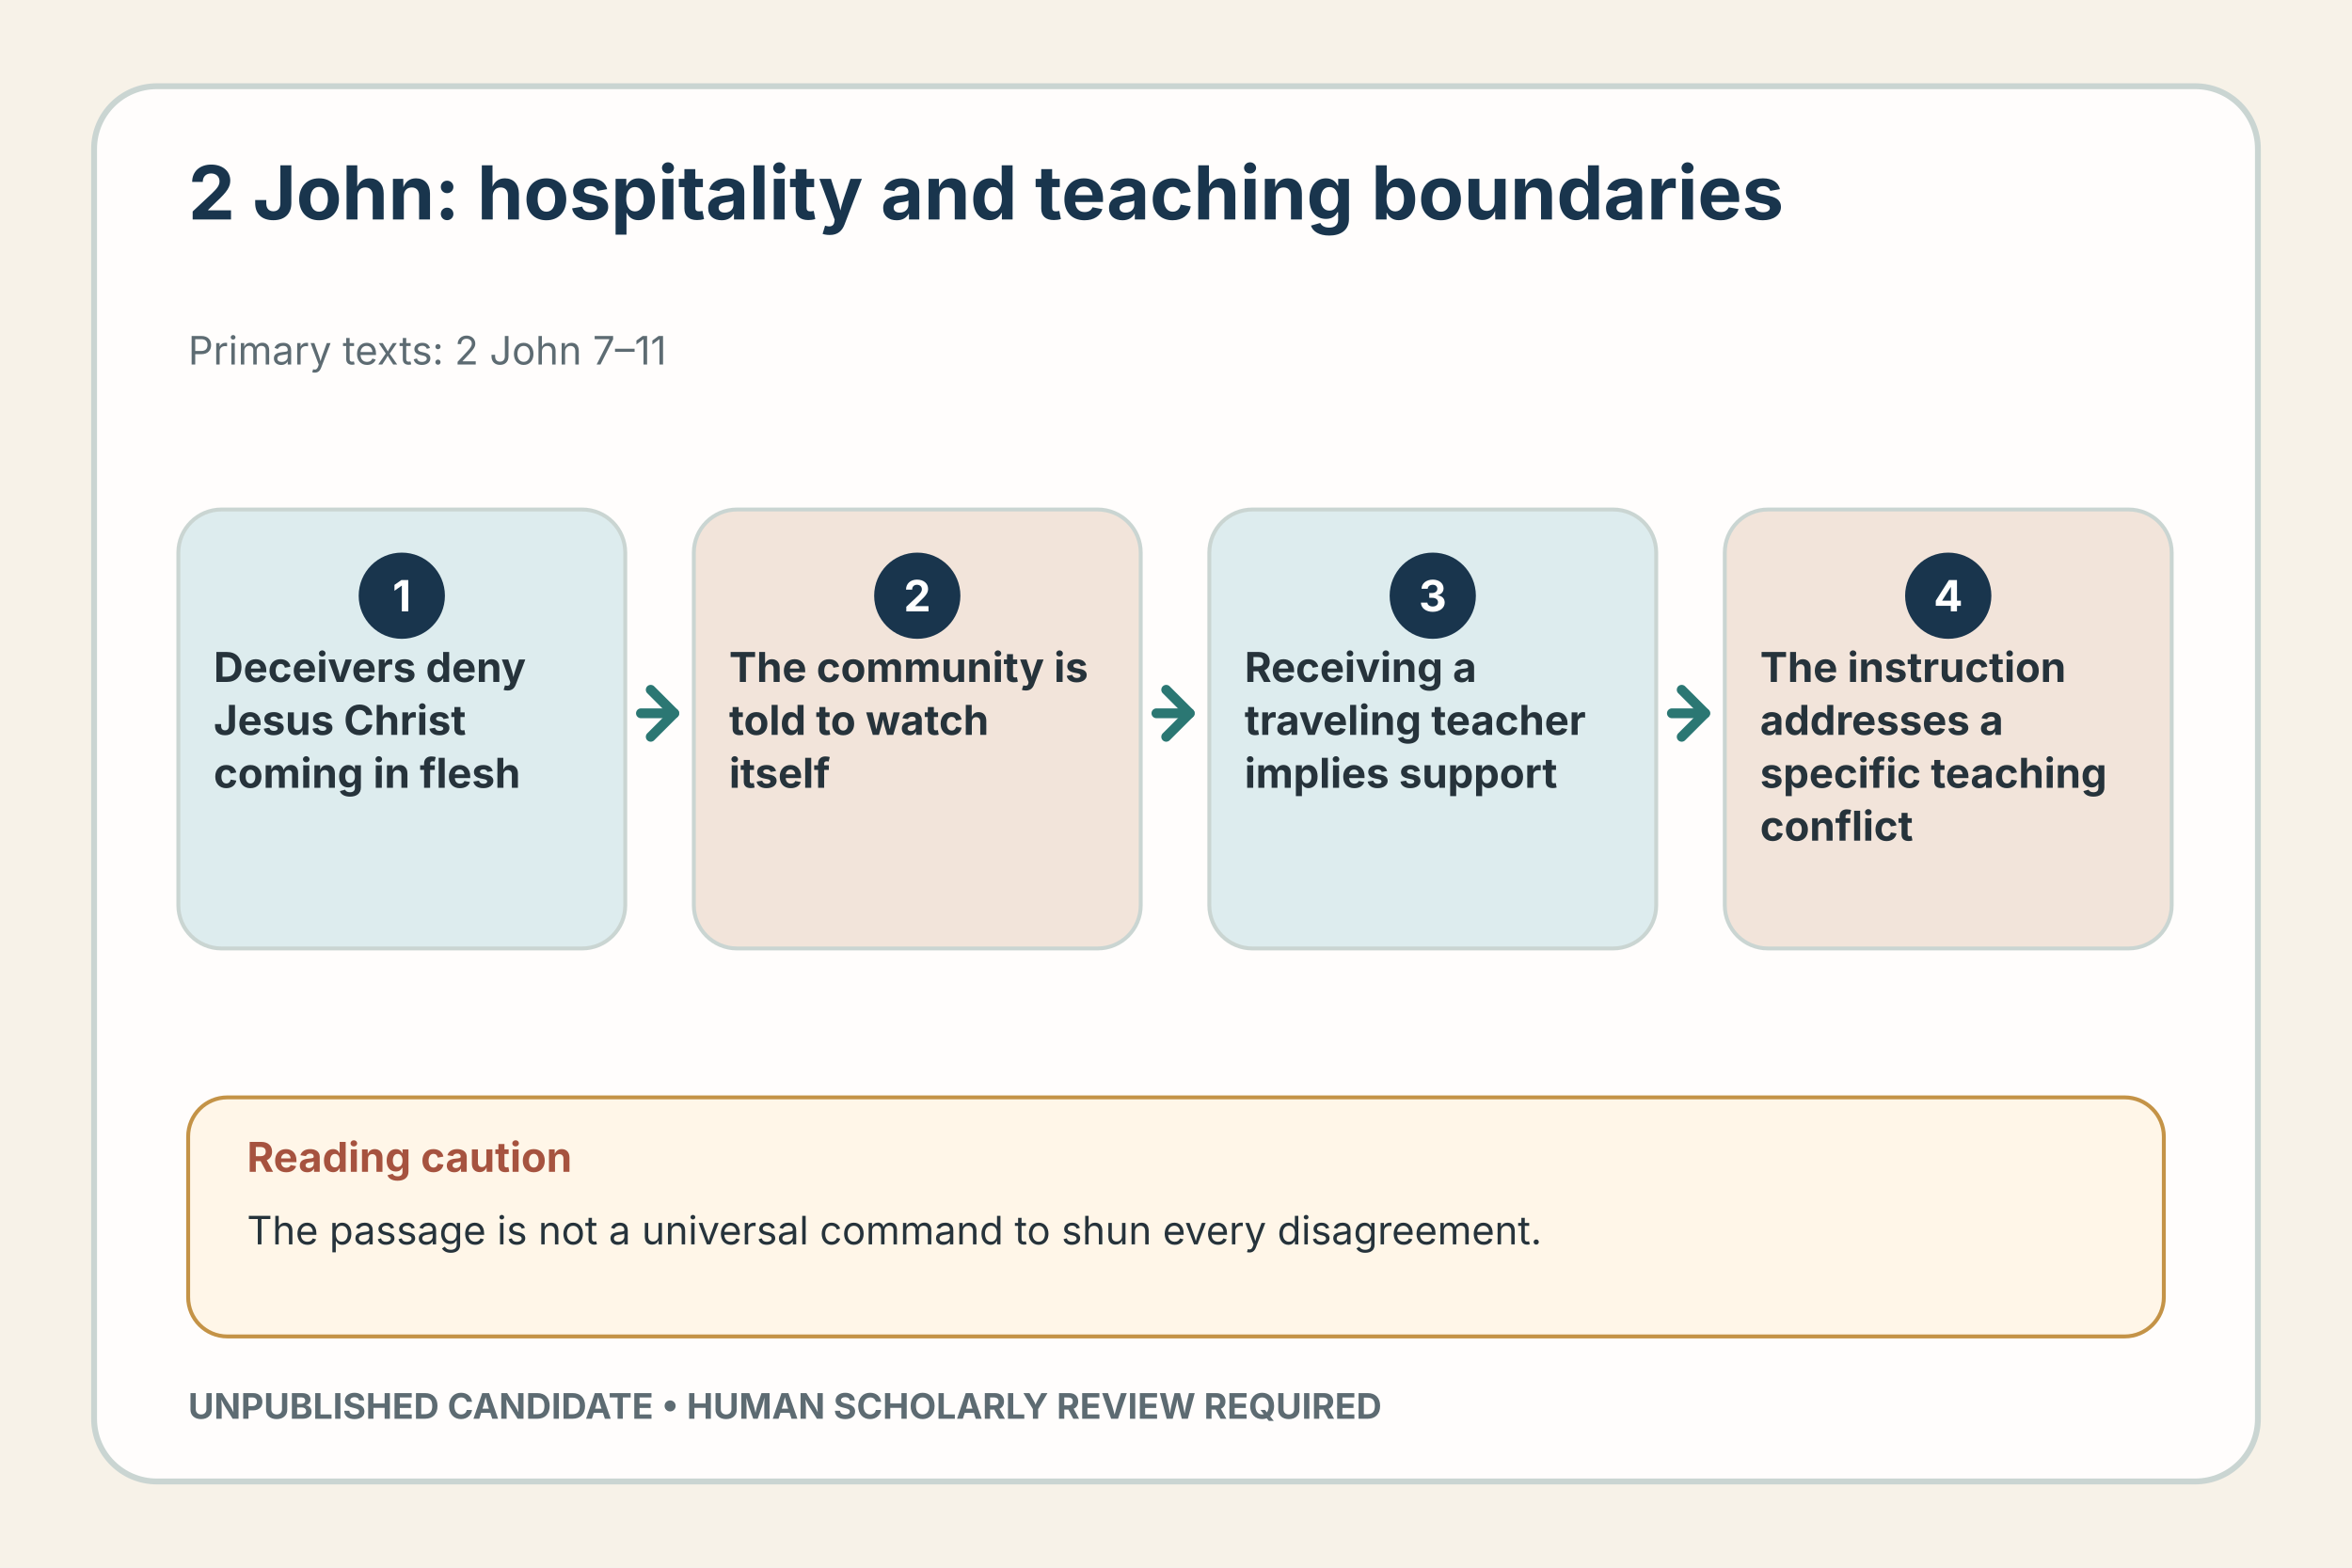
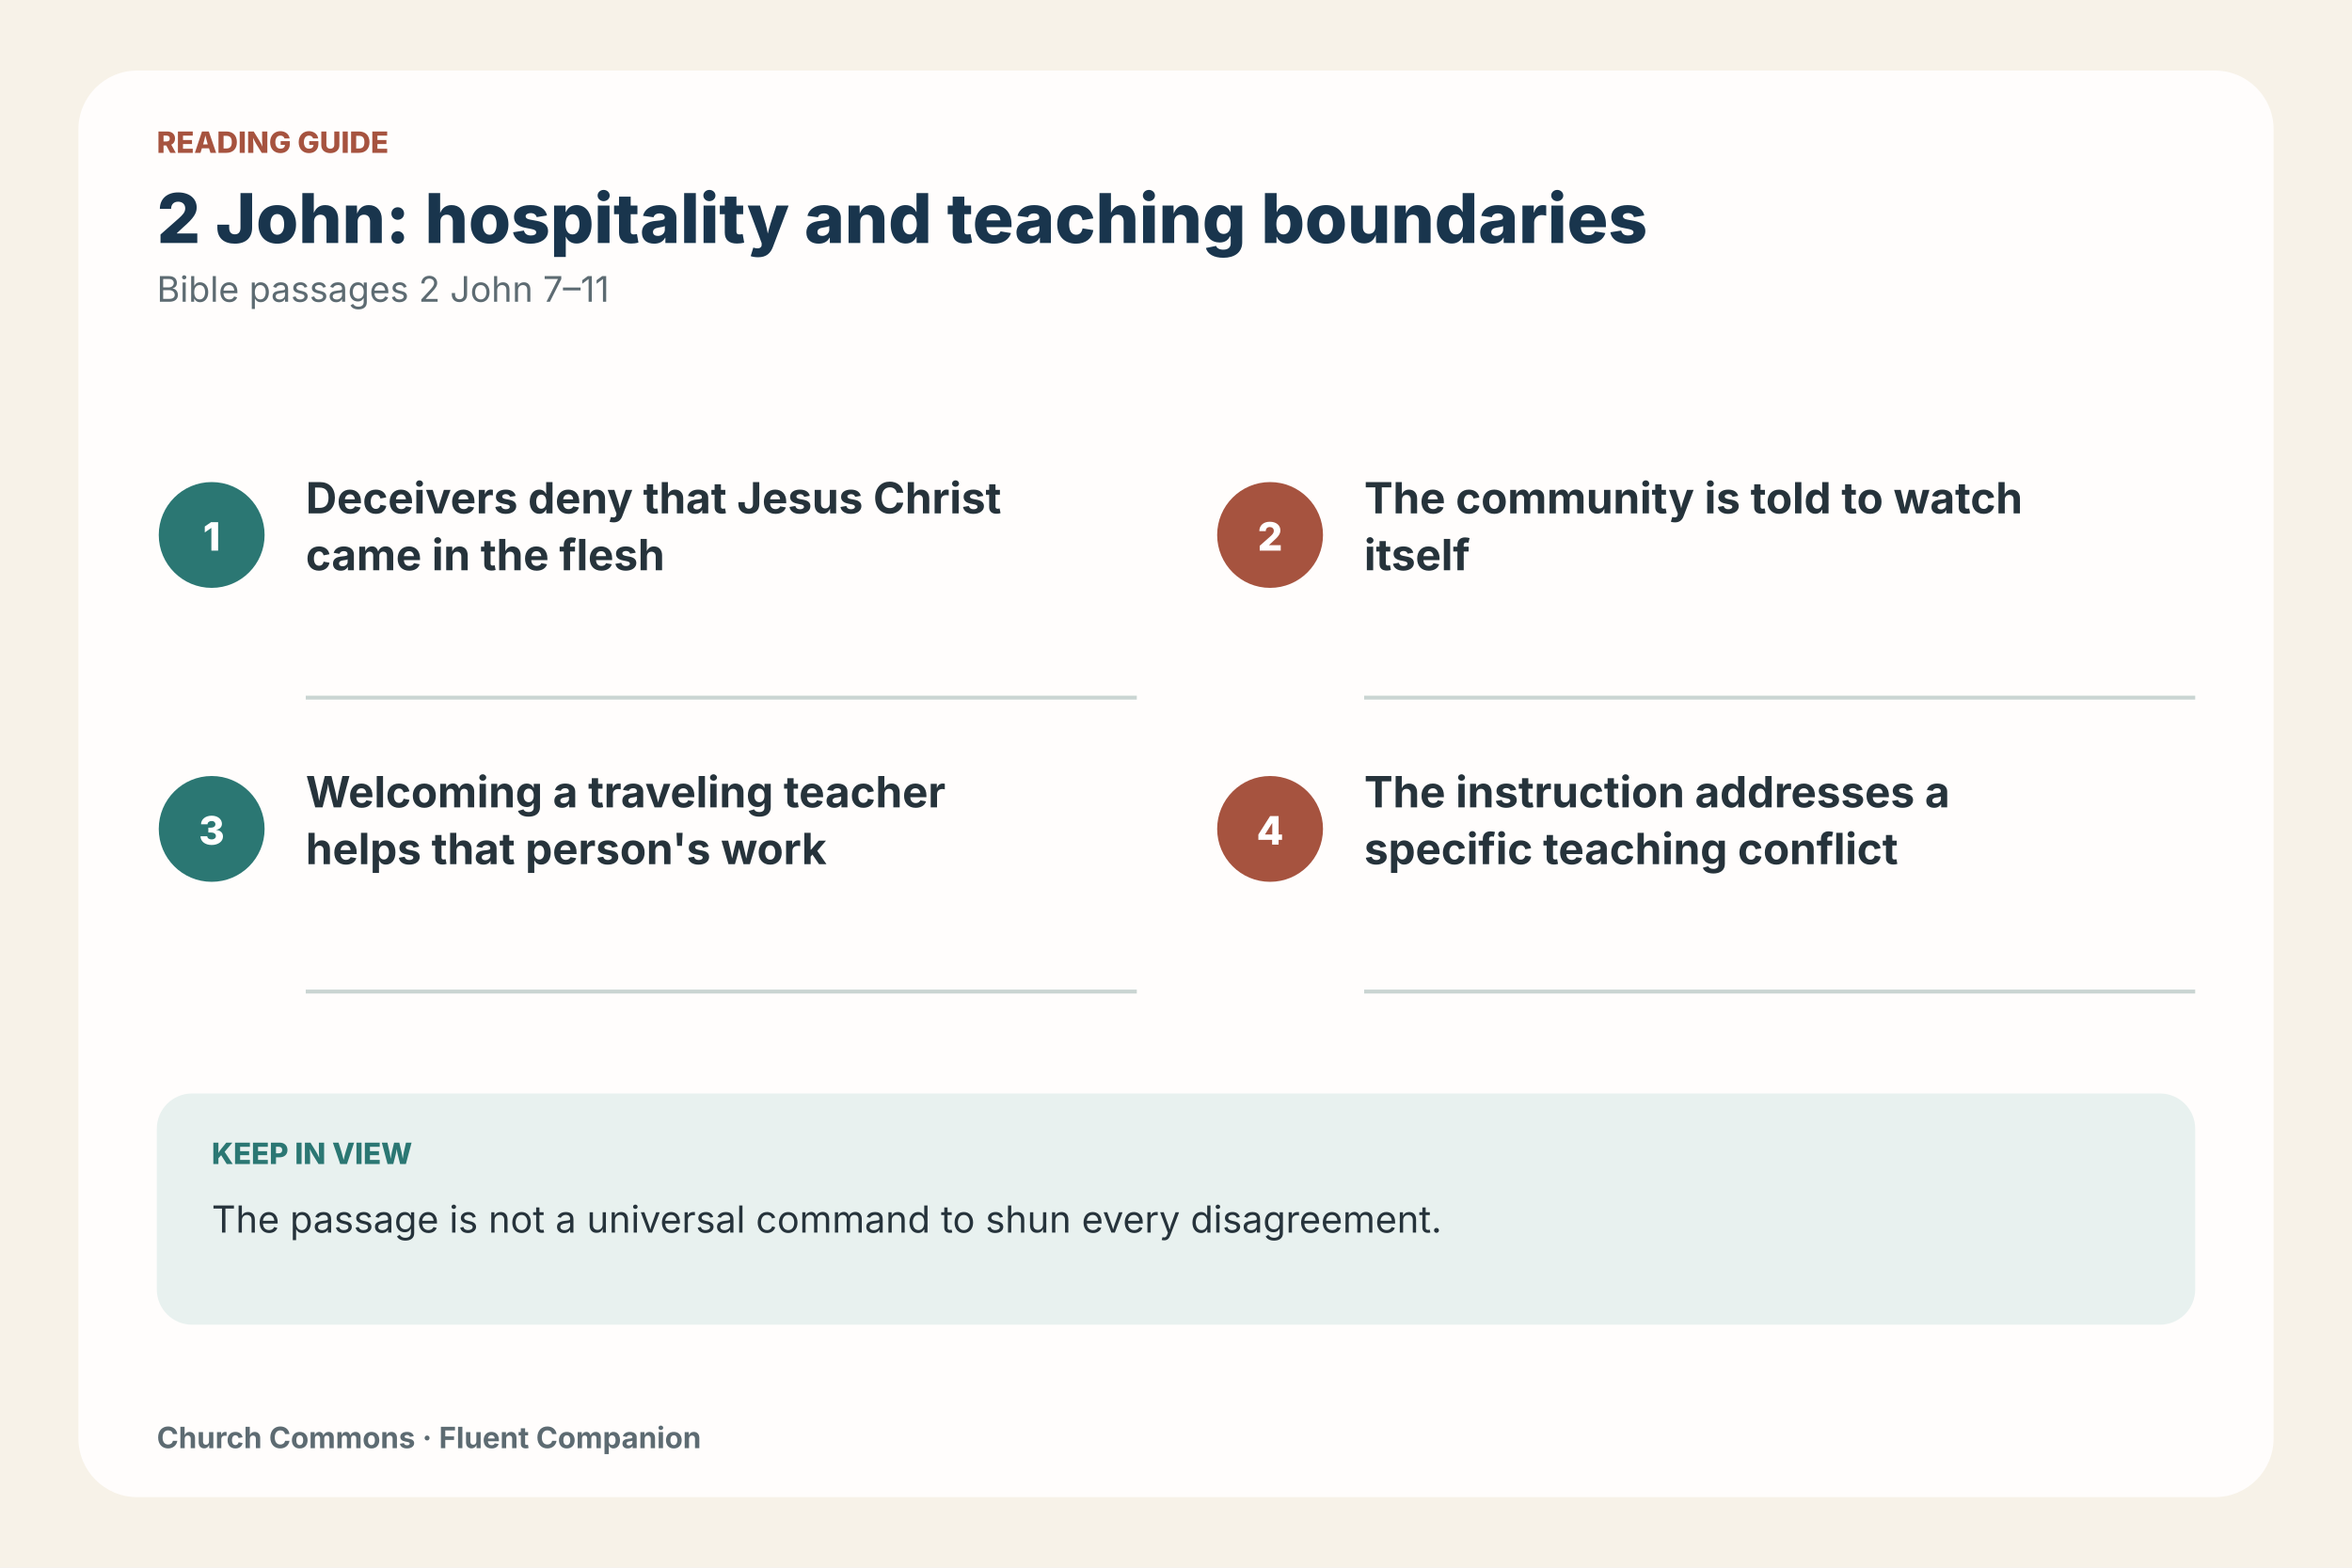
<svg xmlns="http://www.w3.org/2000/svg" width="1200" height="800" viewBox="0 0 1200 800" role="img" aria-labelledby="title desc">
  <rect width="1200" height="800" fill="#F7F2E8" />
  <style>text { font-family: Inter, system-ui, -apple-system, BlinkMacSystemFont, "Segoe UI", sans-serif; }</style>
-   <rect x="48" y="44" width="1104" height="712" rx="32" fill="#FFFDFC" stroke="#CAD5D2" stroke-width="3" />
-   <text x="96" y="112" font-size="38" font-weight="750" fill="#19354D" text-anchor="start">
-     <tspan x="96" dy="0">2 John: hospitality and teaching boundaries</tspan>
+   <rect x="40" y="36" width="1120" height="728" rx="30" fill="#FFFDFC" />
+   <text x="80" y="78" font-size="15" font-weight="800" fill="#A6533F" text-anchor="start">
+     <tspan x="80" dy="0">READING GUIDE</tspan>
  </text>
-   <text x="96" y="186" font-size="20" font-weight="400" fill="#5D6B72" text-anchor="start">
-     <tspan x="96" dy="0">Primary texts: 2 John 7–11</tspan>
+   <text x="80" y="124" font-size="35" font-weight="760" fill="#19354D" text-anchor="start">
+     <tspan x="80" dy="0">2 John: hospitality and teaching boundaries</tspan>
  </text>
-   <rect x="91" y="260" width="228" height="224" rx="22" fill="#DDECEE" stroke="#CAD5D2" stroke-width="2" />
-   <circle cx="205" cy="304" r="22" fill="#19354D" />
-   <text x="205" y="312" font-size="22" font-weight="700" fill="#FFFFFF" text-anchor="middle">
-     <tspan x="205" dy="0">1</tspan>
+   <text x="80" y="154" font-size="18" font-weight="400" fill="#5D6B72" text-anchor="start">
+     <tspan x="80" dy="0">Bible passages  2 John 7–11</tspan>
  </text>
-   <text x="109" y="348" font-size="21" font-weight="650" fill="#26333B" text-anchor="start">
-     <tspan x="109" dy="0">Deceivers deny</tspan>
-     <tspan x="109" dy="27">Jesus Christ</tspan>
-     <tspan x="109" dy="27">coming in flesh</tspan>
+   <circle cx="108" cy="273" r="27" fill="#2B7773" />
+   <text x="108" y="281" font-size="20" font-weight="800" fill="#FFFFFF" text-anchor="middle">
+     <tspan x="108" dy="0">1</tspan>
  </text>
-   <path d="M 327 364 L 344 364" stroke="#2B7773" stroke-width="5" stroke-linecap="round" />
-   <path d="M 332 352 L 344 364 L 332 376" fill="none" stroke="#2B7773" stroke-width="5" stroke-linecap="round" stroke-linejoin="round" />
-   <rect x="354" y="260" width="228" height="224" rx="22" fill="#F2E4DA" stroke="#CAD5D2" stroke-width="2" />
-   <circle cx="468" cy="304" r="22" fill="#19354D" />
-   <text x="468" y="312" font-size="22" font-weight="700" fill="#FFFFFF" text-anchor="middle">
-     <tspan x="468" dy="0">2</tspan>
+   <text x="156" y="262" font-size="22" font-weight="650" fill="#26333B" text-anchor="start">
+     <tspan x="156" dy="0">Deceivers deny that Jesus Christ</tspan>
+     <tspan x="156" dy="29">came in the flesh</tspan>
  </text>
-   <text x="372" y="348" font-size="21" font-weight="650" fill="#26333B" text-anchor="start">
-     <tspan x="372" dy="0">The community is</tspan>
-     <tspan x="372" dy="27">told to watch</tspan>
-     <tspan x="372" dy="27">itself</tspan>
+   <line x1="156" y1="356" x2="580" y2="356" stroke="#CAD5D2" stroke-width="2" />
+   <circle cx="648" cy="273" r="27" fill="#A6533F" />
+   <text x="648" y="281" font-size="20" font-weight="800" fill="#FFFFFF" text-anchor="middle">
+     <tspan x="648" dy="0">2</tspan>
  </text>
-   <path d="M 590 364 L 607 364" stroke="#2B7773" stroke-width="5" stroke-linecap="round" />
-   <path d="M 595 352 L 607 364 L 595 376" fill="none" stroke="#2B7773" stroke-width="5" stroke-linecap="round" stroke-linejoin="round" />
-   <rect x="617" y="260" width="228" height="224" rx="22" fill="#DDECEE" stroke="#CAD5D2" stroke-width="2" />
-   <circle cx="731" cy="304" r="22" fill="#19354D" />
-   <text x="731" y="312" font-size="22" font-weight="700" fill="#FFFFFF" text-anchor="middle">
-     <tspan x="731" dy="0">3</tspan>
+   <text x="696" y="262" font-size="22" font-weight="650" fill="#26333B" text-anchor="start">
+     <tspan x="696" dy="0">The community is told to watch</tspan>
+     <tspan x="696" dy="29">itself</tspan>
  </text>
-   <text x="635" y="348" font-size="21" font-weight="650" fill="#26333B" text-anchor="start">
-     <tspan x="635" dy="0">Receiving a</tspan>
-     <tspan x="635" dy="27">traveling teacher</tspan>
-     <tspan x="635" dy="27">implies support</tspan>
+   <line x1="696" y1="356" x2="1120" y2="356" stroke="#CAD5D2" stroke-width="2" />
+   <circle cx="108" cy="423" r="27" fill="#2B7773" />
+   <text x="108" y="431" font-size="20" font-weight="800" fill="#FFFFFF" text-anchor="middle">
+     <tspan x="108" dy="0">3</tspan>
  </text>
-   <path d="M 853 364 L 870 364" stroke="#2B7773" stroke-width="5" stroke-linecap="round" />
-   <path d="M 858 352 L 870 364 L 858 376" fill="none" stroke="#2B7773" stroke-width="5" stroke-linecap="round" stroke-linejoin="round" />
-   <rect x="880" y="260" width="228" height="224" rx="22" fill="#F2E4DA" stroke="#CAD5D2" stroke-width="2" />
-   <circle cx="994" cy="304" r="22" fill="#19354D" />
-   <text x="994" y="312" font-size="22" font-weight="700" fill="#FFFFFF" text-anchor="middle">
-     <tspan x="994" dy="0">4</tspan>
+   <text x="156" y="412" font-size="22" font-weight="650" fill="#26333B" text-anchor="start">
+     <tspan x="156" dy="0">Welcoming a traveling teacher</tspan>
+     <tspan x="156" dy="29">helps that person's work</tspan>
  </text>
-   <text x="898" y="348" font-size="21" font-weight="650" fill="#26333B" text-anchor="start">
-     <tspan x="898" dy="0">The instruction</tspan>
-     <tspan x="898" dy="27">addresses a</tspan>
-     <tspan x="898" dy="27">specific teaching</tspan>
-     <tspan x="898" dy="27">conflict</tspan>
+   <line x1="156" y1="506" x2="580" y2="506" stroke="#CAD5D2" stroke-width="2" />
+   <circle cx="648" cy="423" r="27" fill="#A6533F" />
+   <text x="648" y="431" font-size="20" font-weight="800" fill="#FFFFFF" text-anchor="middle">
+     <tspan x="648" dy="0">4</tspan>
  </text>
-   <rect x="96" y="560" width="1008" height="122" rx="20" fill="#FFF6E8" stroke="#C49347" stroke-width="2" />
-   <text x="126" y="598" font-size="21" font-weight="750" fill="#A6533F" text-anchor="start">
-     <tspan x="126" dy="0">Reading caution</tspan>
+   <text x="696" y="412" font-size="22" font-weight="650" fill="#26333B" text-anchor="start">
+     <tspan x="696" dy="0">The instruction addresses a</tspan>
+     <tspan x="696" dy="29">specific teaching conflict</tspan>
  </text>
-   <text x="126" y="635" font-size="20" font-weight="400" fill="#26333B" text-anchor="start">
-     <tspan x="126" dy="0">The passage is not a universal command to shun every disagreement.</tspan>
+   <line x1="696" y1="506" x2="1120" y2="506" stroke="#CAD5D2" stroke-width="2" />
+   <rect x="80" y="558" width="1040" height="118" rx="18" fill="#E8F1EF" />
+   <text x="108" y="594" font-size="15" font-weight="800" fill="#2B7773" text-anchor="start">
+     <tspan x="108" dy="0">KEEP IN VIEW</tspan>
  </text>
-   <text x="96" y="724" font-size="18" font-weight="700" fill="#5D6B72" text-anchor="start">
-     <tspan x="96" dy="0">UNPUBLISHED CANDIDATE • HUMAN SCHOLARLY REVIEW REQUIRED</tspan>
+   <text x="108" y="629" font-size="19" font-weight="400" fill="#26333B" text-anchor="start">
+     <tspan x="108" dy="0">The passage is not a universal command to shun every disagreement.</tspan>
+   </text>
+   <text x="80" y="739" font-size="15" font-weight="650" fill="#5D6B72" text-anchor="start">
+     <tspan x="80" dy="0">Church Commons · Fluent Companion</tspan>
  </text>
</svg>
